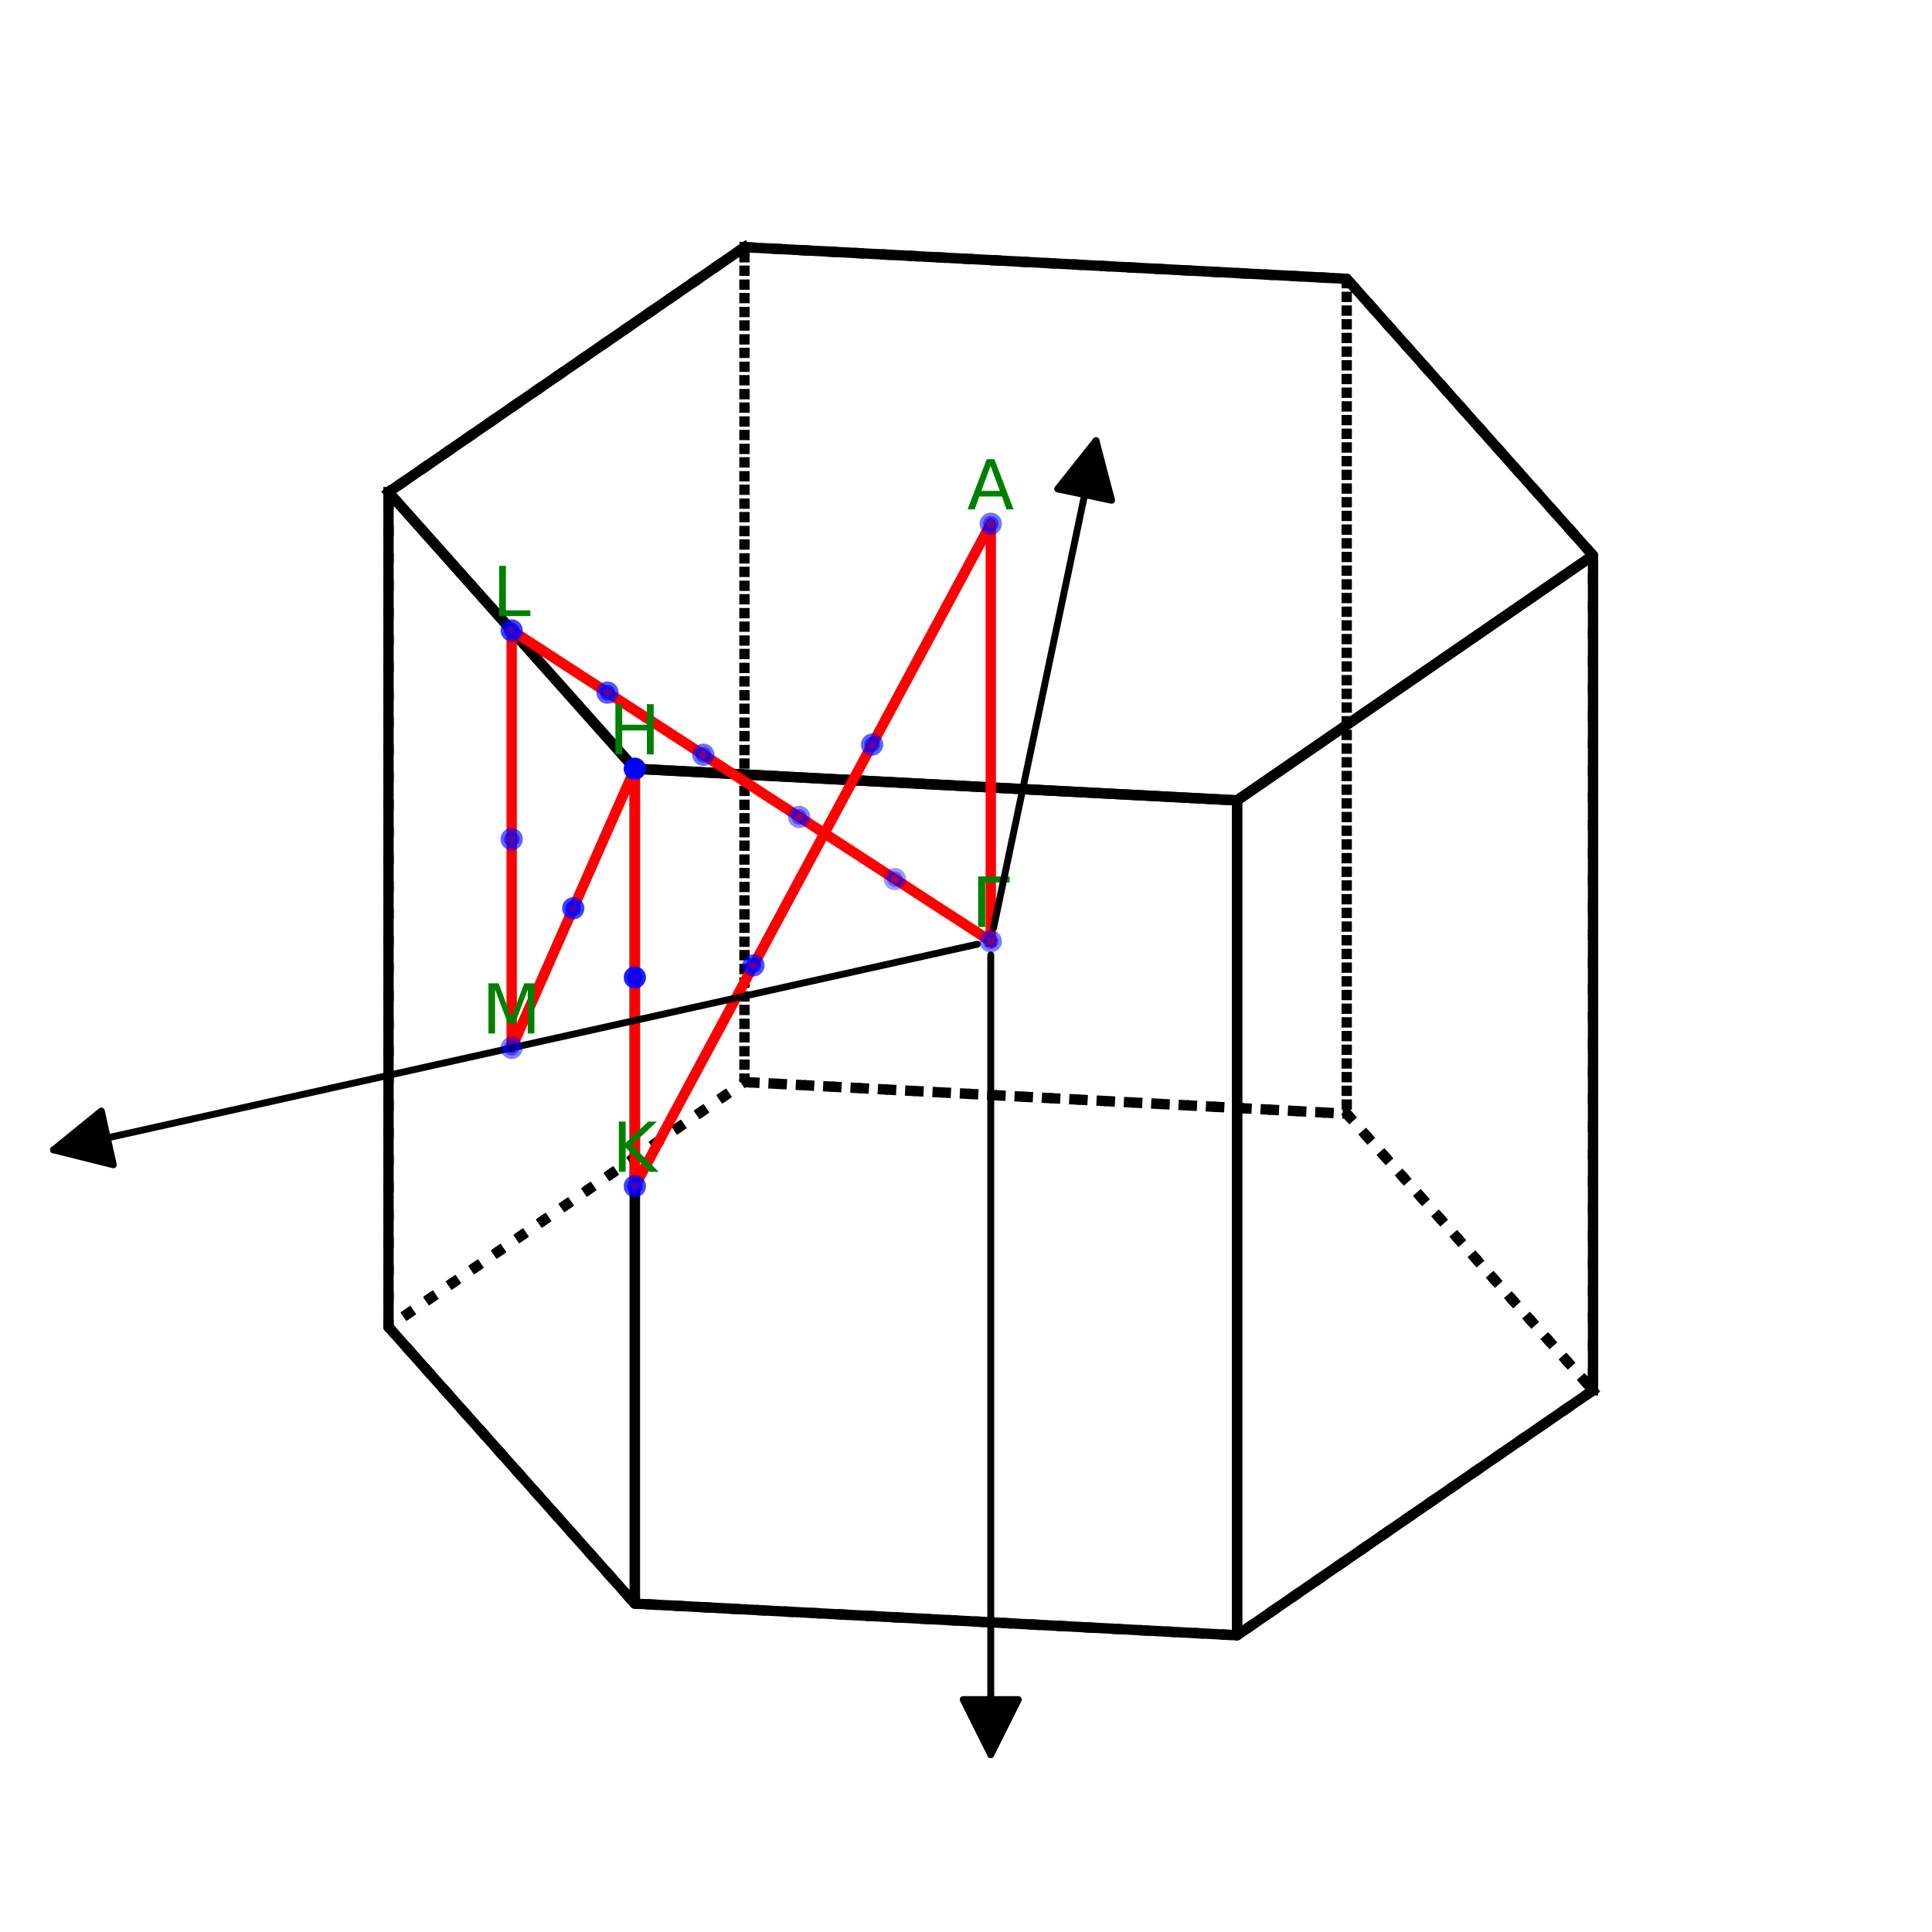
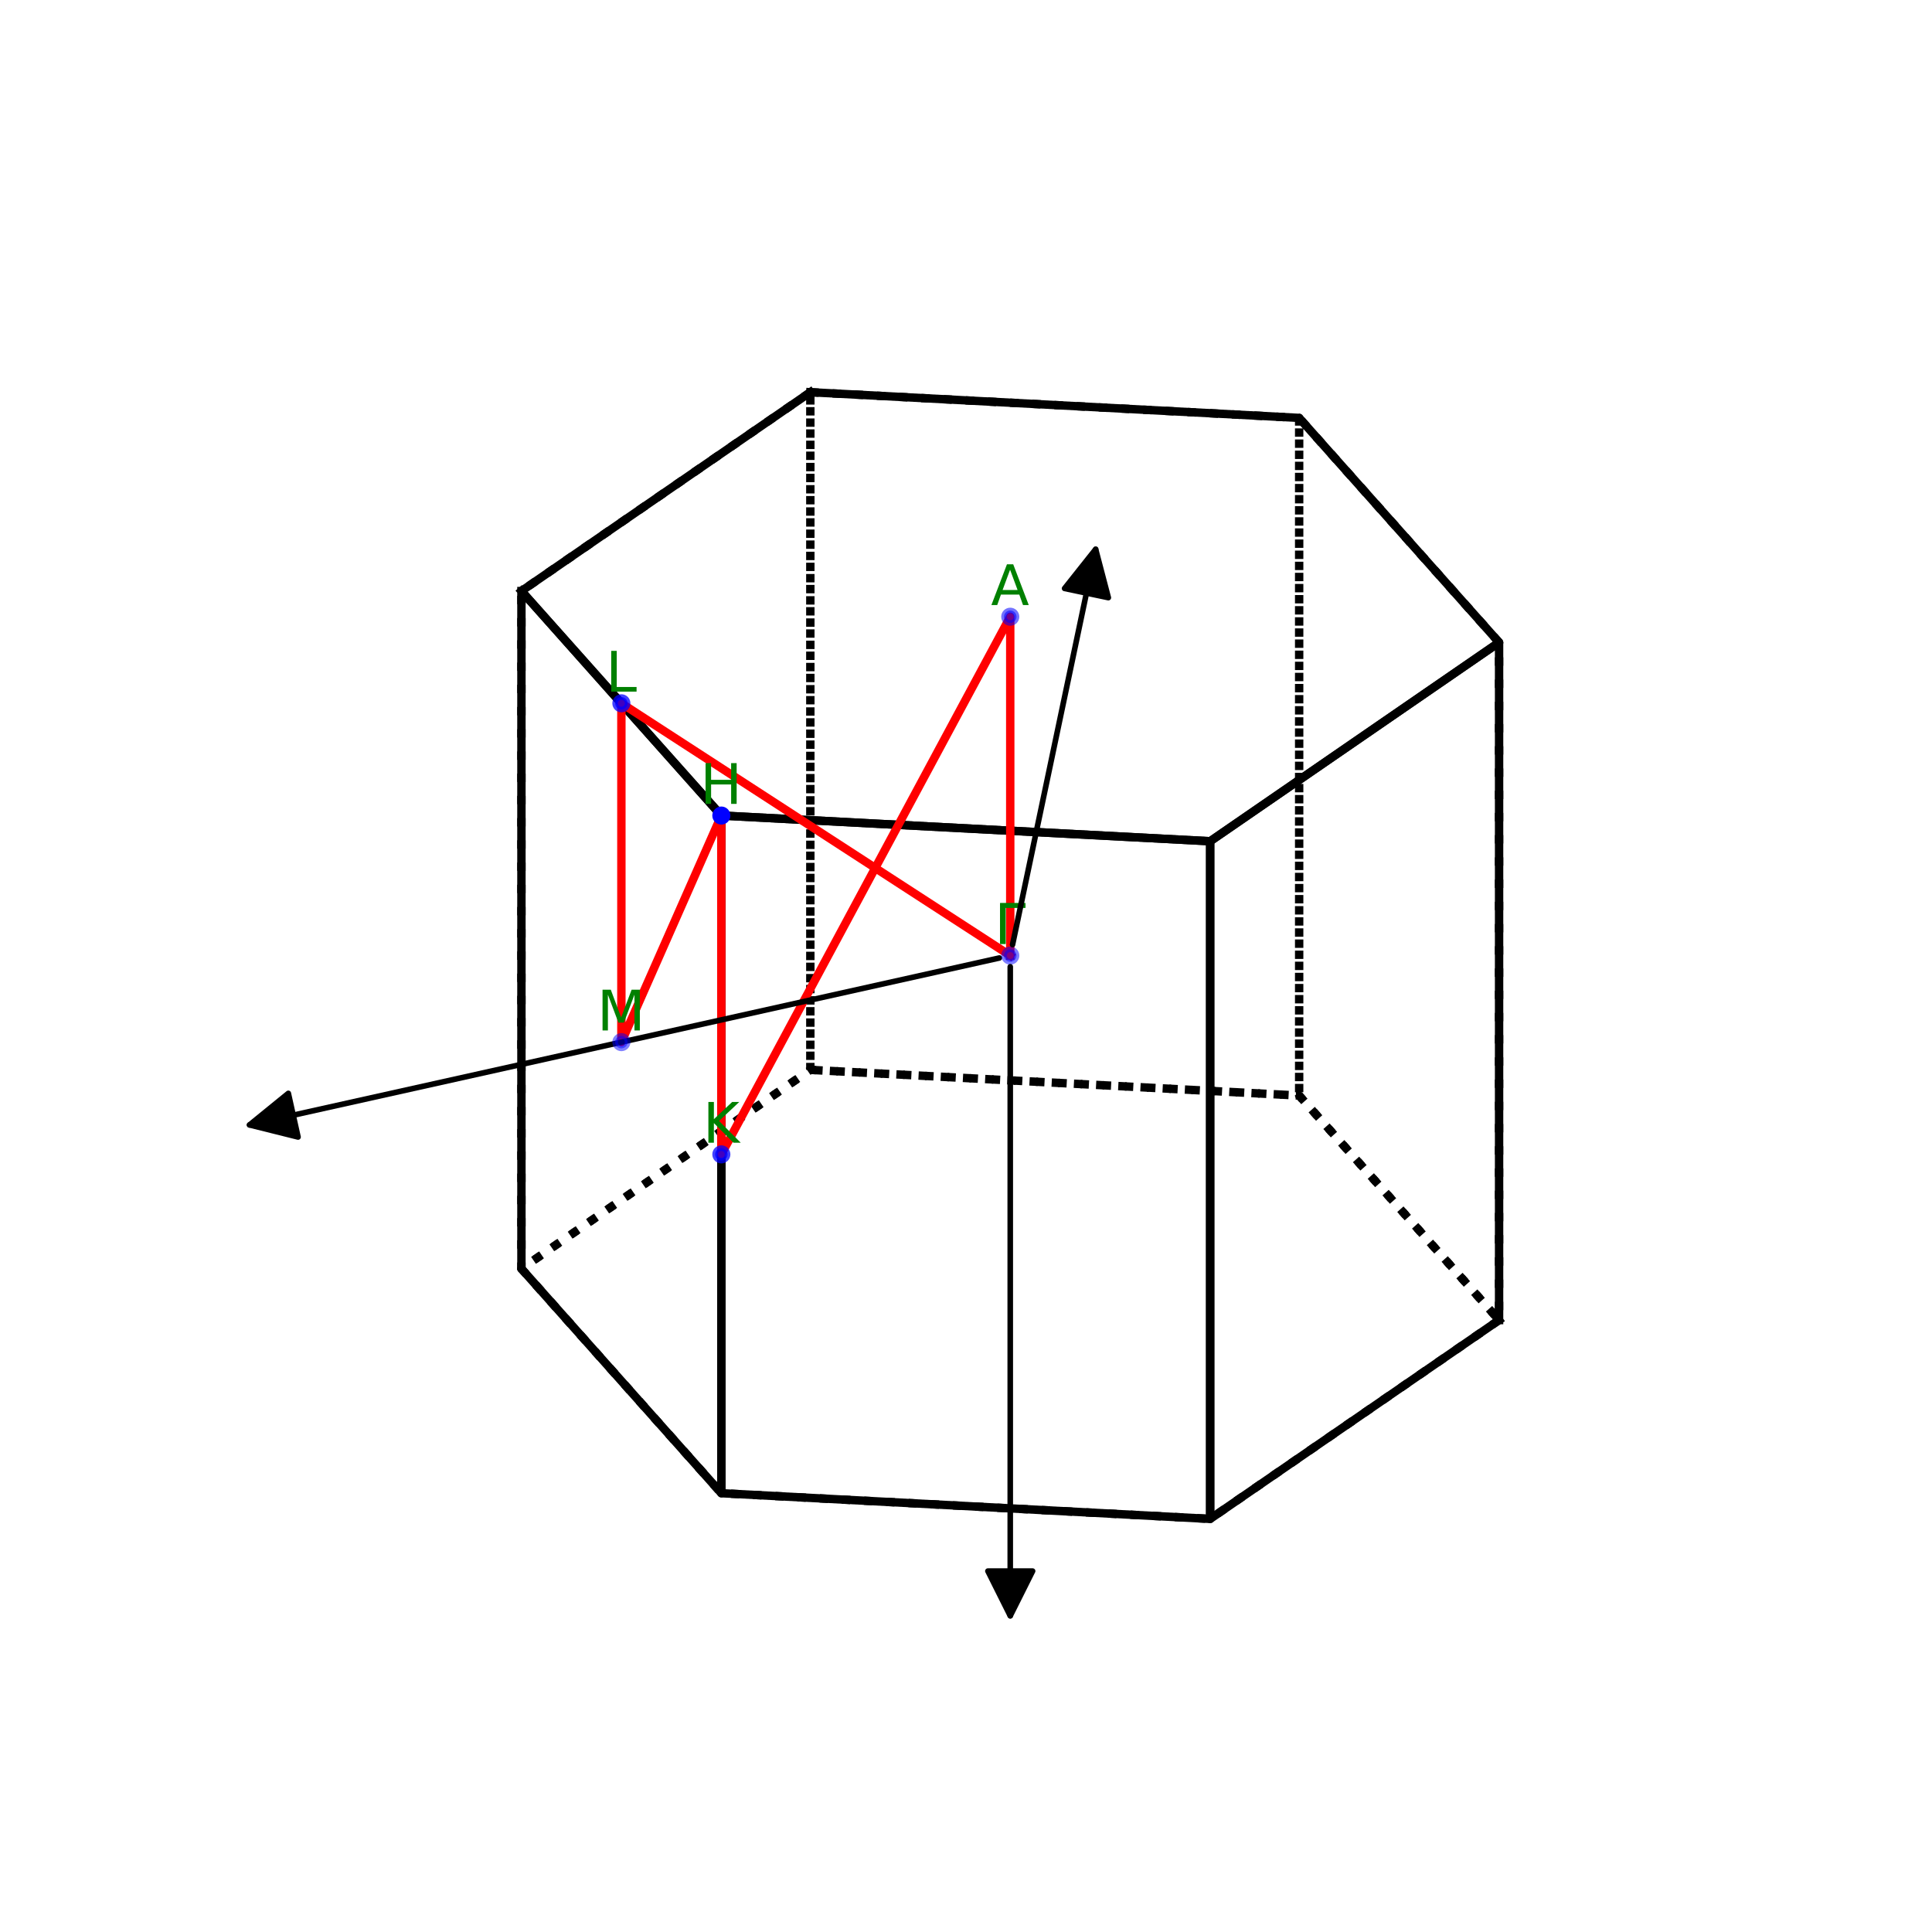
- <svg xmlns="http://www.w3.org/2000/svg" xmlns:xlink="http://www.w3.org/1999/xlink" width="280.512pt" height="280.512pt" viewBox="0 0 280.512 280.512" version="1.1">
+ <svg xmlns="http://www.w3.org/2000/svg" xmlns:xlink="http://www.w3.org/1999/xlink" width="345.6pt" height="345.6pt" viewBox="0 0 345.6 345.6" version="1.1">
  <defs>
    <style type="text/css">*{stroke-linejoin: round; stroke-linecap: butt}</style>
  </defs>
  <g id="figure_1">
    <g id="patch_1">
-       <path d="M 0 280.512  L 280.512 280.512  L 280.512 0  L 0 0  z " style="fill: #ffffff" />
+       <path d="M 0 345.6  L 345.6 345.6  L 345.6 0  L 0 0  z " style="fill: #ffffff" />
    </g>
    <g id="patch_2">
-       <path d="M 7.2 273.312  L 273.312 273.312  L 273.312 7.2  L 7.2 7.2  z " style="fill: #ffffff" />
+       <path d="M 44.064 307.584  L 310.176 307.584  L 310.176 41.472  L 44.064 41.472  z " style="fill: #ffffff" />
    </g>
    <g id="axes_1">
      <g id="line2d_1">
-         <path d="M 56.409 71.454  L 92.171 111.616  L 92.171 232.836  L 56.409 192.675  L 56.409 71.454  " clip-path="url(#pe0472597e9)" style="fill: none; stroke: #000000; stroke-width: 1.5; stroke-linecap: square" />
+         <path d="M 93.273 105.726  L 129.035 145.888  L 129.035 267.108  L 93.273 226.947  L 93.273 105.726  " clip-path="url(#p5cadda6922)" style="fill: none; stroke: #000000; stroke-width: 1.5; stroke-linecap: square" />
      </g>
      <g id="line2d_2">
-         <path d="M 92.171 111.616  L 179.614 116.212  L 179.614 237.432  L 92.171 232.836  L 92.171 111.616  " clip-path="url(#pe0472597e9)" style="fill: none; stroke: #000000; stroke-width: 1.5; stroke-linecap: square" />
+         <path d="M 129.035 145.888  L 216.478 150.484  L 216.478 271.704  L 129.035 267.108  L 129.035 145.888  " clip-path="url(#p5cadda6922)" style="fill: none; stroke: #000000; stroke-width: 1.5; stroke-linecap: square" />
      </g>
      <g id="line2d_3">
-         <path d="M 231.295 201.865  L 179.614 237.432  L 179.614 116.212  L 231.295 80.645  L 231.295 201.865  " clip-path="url(#pe0472597e9)" style="fill: none; stroke: #000000; stroke-width: 1.5; stroke-linecap: square" />
+         <path d="M 268.159 236.137  L 216.478 271.704  L 216.478 150.484  L 268.159 114.917  L 268.159 236.137  " clip-path="url(#p5cadda6922)" style="fill: none; stroke: #000000; stroke-width: 1.5; stroke-linecap: square" />
      </g>
      <g id="line2d_4">
-         <path d="M 108.09 35.888  L 56.409 71.454  L 92.171 111.616  L 179.614 116.212  L 231.295 80.645  L 195.533 40.483  L 108.09 35.888  " clip-path="url(#pe0472597e9)" style="fill: none; stroke: #000000; stroke-width: 1.5; stroke-linecap: square" />
+         <path d="M 144.954 70.16  L 93.273 105.726  L 129.035 145.888  L 216.478 150.484  L 268.159 114.917  L 232.397 74.755  L 144.954 70.16  " clip-path="url(#p5cadda6922)" style="fill: none; stroke: #000000; stroke-width: 1.5; stroke-linecap: square" />
      </g>
      <g id="line2d_5">
-         <path d="M 231.295 201.865  L 179.614 237.432  L 92.171 232.836  L 56.409 192.675  L 108.09 157.108  L 195.533 161.704  L 231.295 201.865  " clip-path="url(#pe0472597e9)" style="fill: none; stroke-dasharray: 1.5,2.475; stroke-dashoffset: 0; stroke: #000000; stroke-width: 1.5" />
+         <path d="M 268.159 236.137  L 216.478 271.704  L 129.035 267.108  L 93.273 226.947  L 144.954 191.38  L 232.397 195.976  L 268.159 236.137  " clip-path="url(#p5cadda6922)" style="fill: none; stroke-dasharray: 1.5,2.475; stroke-dashoffset: 0; stroke: #000000; stroke-width: 1.5" />
      </g>
      <g id="line2d_6">
-         <path d="M 108.09 35.888  L 195.533 40.483  L 195.533 161.704  L 108.09 157.108  L 108.09 35.888  " clip-path="url(#pe0472597e9)" style="fill: none; stroke-dasharray: 1.5,2.475; stroke-dashoffset: 0; stroke: #000000; stroke-width: 1.5" />
+         <path d="M 144.954 70.16  L 232.397 74.755  L 232.397 195.976  L 144.954 191.38  L 144.954 70.16  " clip-path="url(#p5cadda6922)" style="fill: none; stroke-dasharray: 1.5,2.475; stroke-dashoffset: 0; stroke: #000000; stroke-width: 1.5" />
      </g>
      <g id="line2d_7">
-         <path d="M 108.09 35.888  L 56.409 71.454  L 56.409 192.675  L 108.09 157.108  L 108.09 35.888  " clip-path="url(#pe0472597e9)" style="fill: none; stroke-dasharray: 1.5,2.475; stroke-dashoffset: 0; stroke: #000000; stroke-width: 1.5" />
+         <path d="M 144.954 70.16  L 93.273 105.726  L 93.273 226.947  L 144.954 191.38  L 144.954 70.16  " clip-path="url(#p5cadda6922)" style="fill: none; stroke-dasharray: 1.5,2.475; stroke-dashoffset: 0; stroke: #000000; stroke-width: 1.5" />
      </g>
      <g id="line2d_8">
-         <path d="M 231.295 80.645  L 195.533 40.483  L 195.533 161.704  L 231.295 201.865  L 231.295 80.645  " clip-path="url(#pe0472597e9)" style="fill: none; stroke-dasharray: 1.5,2.475; stroke-dashoffset: 0; stroke: #000000; stroke-width: 1.5" />
+         <path d="M 268.159 114.917  L 232.397 74.755  L 232.397 195.976  L 268.159 236.137  L 268.159 114.917  " clip-path="url(#p5cadda6922)" style="fill: none; stroke-dasharray: 1.5,2.475; stroke-dashoffset: 0; stroke: #000000; stroke-width: 1.5" />
      </g>
      <g id="line2d_9">
-         <path d="M 143.852 136.66  L 143.852 76.05  L 92.171 172.226  L 92.171 111.616  L 74.29 152.145  L 74.29 91.535  L 143.852 136.66  " clip-path="url(#pe0472597e9)" style="fill: none; stroke: #ff0000; stroke-width: 1.5; stroke-linecap: square" />
+         <path d="M 180.716 170.932  L 180.716 110.322  L 129.035 206.498  L 129.035 145.888  L 111.154 186.417  L 111.154 125.807  L 180.716 170.932  " clip-path="url(#p5cadda6922)" style="fill: none; stroke: #ff0000; stroke-width: 1.5; stroke-linecap: square" />
      </g>
      <g id="patch_3">
-         <path d="M 141.903 137.094  Q 74.293 152.145 7.774 166.953  " clip-path="url(#pe0472597e9)" style="fill: none; stroke: #000000; stroke-linecap: round" />
-         <path d="M 16.452 169.119  L 7.774 166.953  L 14.714 161.31  z " clip-path="url(#pe0472597e9)" style="stroke: #000000; stroke-linecap: round" />
+         <path d="M 178.767 171.366  Q 111.157 186.417 44.638 201.225  " clip-path="url(#p5cadda6922)" style="fill: none; stroke: #000000; stroke-linecap: round" />
+         <path d="M 53.316 203.391  L 44.638 201.225  L 51.578 195.582  z " clip-path="url(#p5cadda6922)" style="stroke: #000000; stroke-linecap: round" />
      </g>
      <g id="Path3DCollection_1">
        <defs>
-           <path id="C0_0_df5b77db71" d="M 0 1.118  C 0.297 1.118 0.581 1 0.791 0.791  C 1 0.581 1.118 0.297 1.118 -0  C 1.118 -0.297 1 -0.581 0.791 -0.791  C 0.581 -1 0.297 -1.118 0 -1.118  C -0.297 -1.118 -0.581 -1 -0.791 -0.791  C -1 -0.581 -1.118 -0.297 -1.118 0  C -1.118 0.297 -1 0.581 -0.791 0.791  C -0.581 1 -0.297 1.118 0 1.118  z " />
+           <path id="C0_0_e1203dc29f" d="M 0 1.118  C 0.297 1.118 0.581 1 0.791 0.791  C 1 0.581 1.118 0.297 1.118 -0  C 1.118 -0.297 1 -0.581 0.791 -0.791  C 0.581 -1 0.297 -1.118 0 -1.118  C -0.297 -1.118 -0.581 -1 -0.791 -0.791  C -1 -0.581 -1.118 -0.297 -1.118 0  C -1.118 0.297 -1 0.581 -0.791 0.791  C -0.581 1 -0.297 1.118 0 1.118  z " />
        </defs>
-         <g clip-path="url(#pe0472597e9)">
-           <use xlink:href="#C0_0_df5b77db71" x="143.852" y="136.66" style="fill: #0000ff; fill-opacity: 0.3; stroke: #0000ff; stroke-opacity: 0.3" />
+         <g clip-path="url(#p5cadda6922)">
+           <use xlink:href="#C0_0_e1203dc29f" x="180.716" y="170.932" style="fill: #0000ff; fill-opacity: 0.3; stroke: #0000ff; stroke-opacity: 0.3" />
        </g>
-         <g clip-path="url(#pe0472597e9)">
-           <use xlink:href="#C0_0_df5b77db71" x="143.852" y="136.66" style="fill: #0000ff; fill-opacity: 0.3; stroke: #0000ff; stroke-opacity: 0.3" />
+         <g clip-path="url(#p5cadda6922)">
+           <use xlink:href="#C0_0_e1203dc29f" x="180.716" y="170.932" style="fill: #0000ff; fill-opacity: 0.3; stroke: #0000ff; stroke-opacity: 0.3" />
        </g>
-         <g clip-path="url(#pe0472597e9)">
-           <use xlink:href="#C0_0_df5b77db71" x="129.94" y="127.635" style="fill: #0000ff; fill-opacity: 0.39; stroke: #0000ff; stroke-opacity: 0.39" />
+         <g clip-path="url(#p5cadda6922)">
+           <use xlink:href="#C0_0_e1203dc29f" x="111.154" y="186.417" style="fill: #0000ff; fill-opacity: 0.494; stroke: #0000ff; stroke-opacity: 0.494" />
        </g>
-         <g clip-path="url(#pe0472597e9)">
-           <use xlink:href="#C0_0_df5b77db71" x="116.027" y="118.61" style="fill: #0000ff; fill-opacity: 0.479; stroke: #0000ff; stroke-opacity: 0.479" />
+         <g clip-path="url(#p5cadda6922)">
+           <use xlink:href="#C0_0_e1203dc29f" x="180.716" y="110.322" style="fill: #0000ff; fill-opacity: 0.554; stroke: #0000ff; stroke-opacity: 0.554" />
        </g>
-         <g clip-path="url(#pe0472597e9)">
-           <use xlink:href="#C0_0_df5b77db71" x="74.29" y="152.145" style="fill: #0000ff; fill-opacity: 0.494; stroke: #0000ff; stroke-opacity: 0.494" />
+         <g clip-path="url(#p5cadda6922)">
+           <use xlink:href="#C0_0_e1203dc29f" x="129.035" y="206.498" style="fill: #0000ff; fill-opacity: 0.746; stroke: #0000ff; stroke-opacity: 0.746" />
        </g>
-         <g clip-path="url(#pe0472597e9)">
-           <use xlink:href="#C0_0_df5b77db71" x="143.852" y="76.05" style="fill: #0000ff; fill-opacity: 0.554; stroke: #0000ff; stroke-opacity: 0.554" />
+         <g clip-path="url(#p5cadda6922)">
+           <use xlink:href="#C0_0_e1203dc29f" x="111.154" y="125.807" style="fill: #0000ff; fill-opacity: 0.748; stroke: #0000ff; stroke-opacity: 0.748" />
        </g>
-         <g clip-path="url(#pe0472597e9)">
-           <use xlink:href="#C0_0_df5b77db71" x="102.115" y="109.585" style="fill: #0000ff; fill-opacity: 0.569; stroke: #0000ff; stroke-opacity: 0.569" />
-         </g>
-         <g clip-path="url(#pe0472597e9)">
-           <use xlink:href="#C0_0_df5b77db71" x="126.625" y="108.109" style="fill: #0000ff; fill-opacity: 0.618; stroke: #0000ff; stroke-opacity: 0.618" />
-         </g>
-         <g clip-path="url(#pe0472597e9)">
-           <use xlink:href="#C0_0_df5b77db71" x="74.29" y="121.84" style="fill: #0000ff; fill-opacity: 0.621; stroke: #0000ff; stroke-opacity: 0.621" />
-         </g>
-         <g clip-path="url(#pe0472597e9)">
-           <use xlink:href="#C0_0_df5b77db71" x="88.202" y="100.56" style="fill: #0000ff; fill-opacity: 0.658; stroke: #0000ff; stroke-opacity: 0.658" />
-         </g>
-         <g clip-path="url(#pe0472597e9)">
-           <use xlink:href="#C0_0_df5b77db71" x="109.398" y="140.167" style="fill: #0000ff; fill-opacity: 0.682; stroke: #0000ff; stroke-opacity: 0.682" />
-         </g>
-         <g clip-path="url(#pe0472597e9)">
-           <use xlink:href="#C0_0_df5b77db71" x="92.171" y="172.226" style="fill: #0000ff; fill-opacity: 0.746; stroke: #0000ff; stroke-opacity: 0.746" />
-         </g>
-         <g clip-path="url(#pe0472597e9)">
-           <use xlink:href="#C0_0_df5b77db71" x="83.231" y="131.881" style="fill: #0000ff; fill-opacity: 0.747; stroke: #0000ff; stroke-opacity: 0.747" />
-         </g>
-         <g clip-path="url(#pe0472597e9)">
-           <use xlink:href="#C0_0_df5b77db71" x="74.29" y="91.535" style="fill: #0000ff; fill-opacity: 0.748; stroke: #0000ff; stroke-opacity: 0.748" />
-         </g>
-         <g clip-path="url(#pe0472597e9)">
-           <use xlink:href="#C0_0_df5b77db71" x="92.171" y="141.921" style="fill: #0000ff; fill-opacity: 0.873; stroke: #0000ff; stroke-opacity: 0.873" />
-         </g>
-         <g clip-path="url(#pe0472597e9)">
-           <use xlink:href="#C0_0_df5b77db71" x="92.171" y="111.616" style="fill: #0000ff; stroke: #0000ff" />
+         <g clip-path="url(#p5cadda6922)">
+           <use xlink:href="#C0_0_e1203dc29f" x="129.035" y="145.888" style="fill: #0000ff; stroke: #0000ff" />
        </g>
      </g>
      <g id="text_1">
-         <g style="fill: #008000" transform="translate(141.0521 134.5802) scale(0.1 -0.1)">
+         <g style="fill: #008000" transform="translate(177.9161 168.8522) scale(0.1 -0.1)">
          <defs>
            <path id="DejaVuSans-393" d="M 628 0  L 628 4666  L 3531 4666  L 3531 4134  L 1259 4134  L 1259 0  L 628 0  z " transform="scale(0.015625)" />
          </defs>
          <use xlink:href="#DejaVuSans-393" transform="translate(0 0.09375)" />
        </g>
      </g>
      <g id="text_2">
-         <g style="fill: #008000" transform="translate(140.4021 73.97011) scale(0.1 -0.1)">
+         <g style="fill: #008000" transform="translate(177.2661 108.2421) scale(0.1 -0.1)">
          <defs>
            <path id="DejaVuSans-41" d="M 2188 4044  L 1331 1722  L 3047 1722  L 2188 4044  z M 1831 4666  L 2547 4666  L 4325 0  L 3669 0  L 3244 1197  L 1141 1197  L 716 0  L 50 0  L 1831 4666  z " transform="scale(0.015625)" />
          </defs>
          <use xlink:href="#DejaVuSans-41" transform="translate(0 0.09375)" />
        </g>
      </g>
      <g id="text_3">
-         <g style="fill: #008000" transform="translate(88.87111 170.1466) scale(0.1 -0.1)">
+         <g style="fill: #008000" transform="translate(125.7351 204.4186) scale(0.1 -0.1)">
          <defs>
            <path id="DejaVuSans-4b" d="M 628 4666  L 1259 4666  L 1259 2694  L 3353 4666  L 4166 4666  L 1850 2491  L 4331 0  L 3500 0  L 1259 2247  L 1259 0  L 628 0  L 628 4666  z " transform="scale(0.015625)" />
          </defs>
          <use xlink:href="#DejaVuSans-4b" transform="translate(0 0.09375)" />
        </g>
      </g>
      <g id="text_4">
-         <g style="fill: #008000" transform="translate(88.37111 109.5365) scale(0.1 -0.1)">
+         <g style="fill: #008000" transform="translate(125.2351 143.8085) scale(0.1 -0.1)">
          <defs>
            <path id="DejaVuSans-48" d="M 628 4666  L 1259 4666  L 1259 2753  L 3553 2753  L 3553 4666  L 4184 4666  L 4184 0  L 3553 0  L 3553 2222  L 1259 2222  L 1259 0  L 628 0  L 628 4666  z " transform="scale(0.015625)" />
          </defs>
          <use xlink:href="#DejaVuSans-48" transform="translate(0 0.09375)" />
        </g>
      </g>
      <g id="text_5">
-         <g style="fill: #008000" transform="translate(69.93995 150.0657) scale(0.1 -0.1)">
+         <g style="fill: #008000" transform="translate(106.804 184.3377) scale(0.1 -0.1)">
          <defs>
            <path id="DejaVuSans-4d" d="M 628 4666  L 1569 4666  L 2759 1491  L 3956 4666  L 4897 4666  L 4897 0  L 4281 0  L 4281 4097  L 3078 897  L 2444 897  L 1241 4097  L 1241 0  L 628 0  L 628 4666  z " transform="scale(0.015625)" />
          </defs>
          <use xlink:href="#DejaVuSans-4d" transform="translate(0 0.09375)" />
        </g>
      </g>
      <g id="text_6">
-         <g style="fill: #008000" transform="translate(71.48995 89.45564) scale(0.1 -0.1)">
+         <g style="fill: #008000" transform="translate(108.3539 123.7276) scale(0.1 -0.1)">
          <defs>
            <path id="DejaVuSans-4c" d="M 628 4666  L 1259 4666  L 1259 531  L 3531 531  L 3531 0  L 628 0  L 628 4666  z " transform="scale(0.015625)" />
          </defs>
          <use xlink:href="#DejaVuSans-4c" transform="translate(0 0.09375)" />
        </g>
      </g>
      <g id="text_7">
-         <g style="fill: #008000" transform="translate(141.0521 134.5802) scale(0.1 -0.1)">
+         <g style="fill: #008000" transform="translate(177.9161 168.8522) scale(0.1 -0.1)">
          <use xlink:href="#DejaVuSans-393" transform="translate(0 0.09375)" />
        </g>
      </g>
      <g id="patch_4">
-         <path d="M 144.263 134.705  Q 151.811 98.798 159.129 63.985  " clip-path="url(#pe0472597e9)" style="fill: none; stroke: #000000; stroke-linecap: round" />
-         <path d="M 153.569 70.991  L 159.129 63.985  L 161.398 72.636  z " clip-path="url(#pe0472597e9)" style="stroke: #000000; stroke-linecap: round" />
+         <path d="M 181.127 168.977  Q 188.675 133.07 195.993 98.257  " clip-path="url(#p5cadda6922)" style="fill: none; stroke: #000000; stroke-linecap: round" />
+         <path d="M 190.433 105.263  L 195.993 98.257  L 198.262 106.908  z " clip-path="url(#p5cadda6922)" style="stroke: #000000; stroke-linecap: round" />
      </g>
      <g id="patch_5">
-         <path d="M 143.852 138.661  Q 143.852 197.272 143.852 254.765  " clip-path="url(#pe0472597e9)" style="fill: none; stroke: #000000; stroke-linecap: round" />
-         <path d="M 147.852 246.765  L 143.852 254.765  L 139.852 246.765  z " clip-path="url(#pe0472597e9)" style="stroke: #000000; stroke-linecap: round" />
+         <path d="M 180.716 172.933  Q 180.716 231.544 180.716 289.037  " clip-path="url(#p5cadda6922)" style="fill: none; stroke: #000000; stroke-linecap: round" />
+         <path d="M 184.716 281.037  L 180.716 289.037  L 176.716 281.037  z " clip-path="url(#p5cadda6922)" style="stroke: #000000; stroke-linecap: round" />
      </g>
    </g>
  </g>
  <defs>
-     <clipPath id="pe0472597e9">
-       <rect x="7.2" y="7.2" width="266.112" height="266.112" />
+     <clipPath id="p5cadda6922">
+       <rect x="44.064" y="41.472" width="266.112" height="266.112" />
    </clipPath>
  </defs>
</svg>
